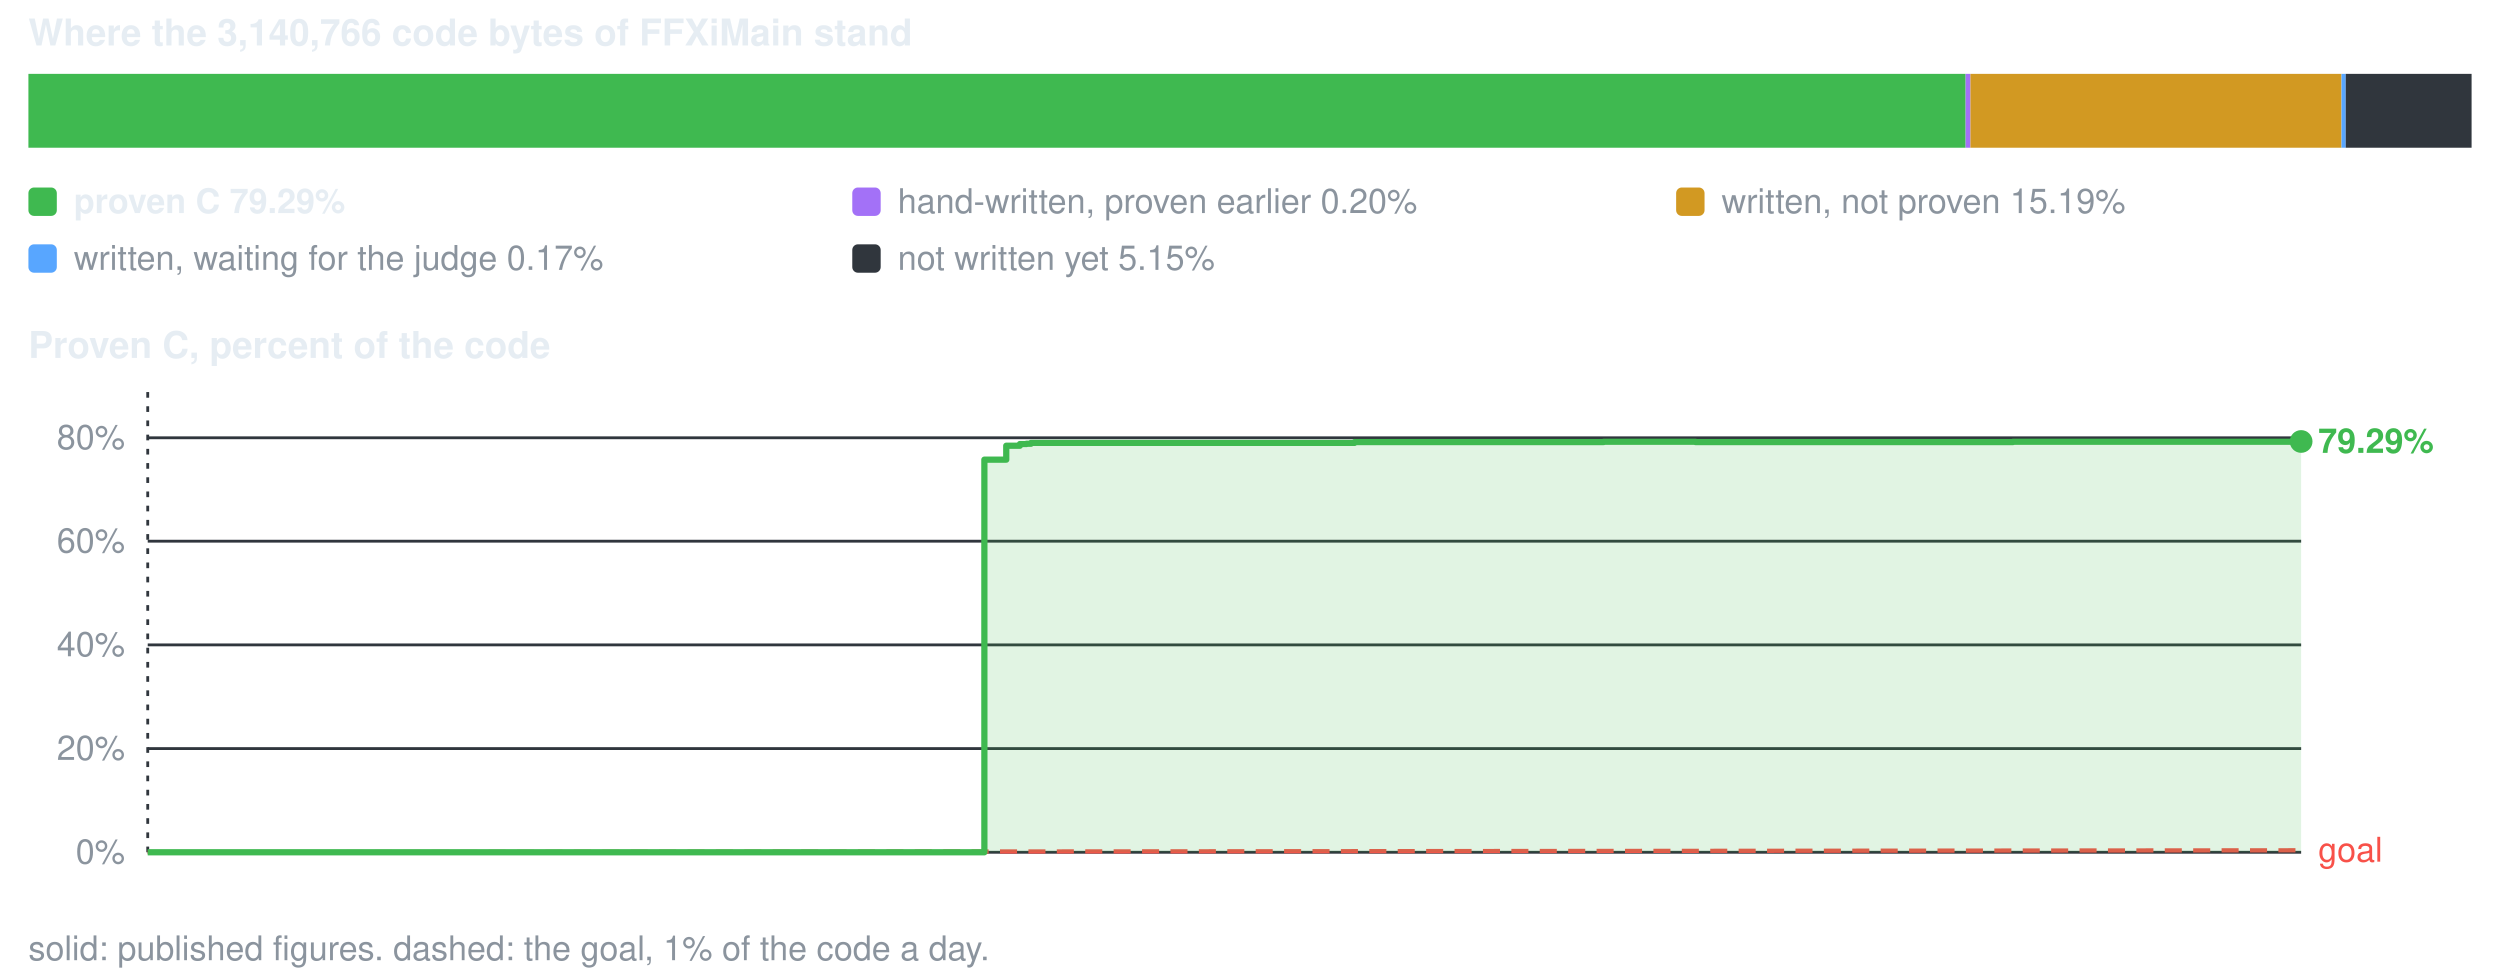
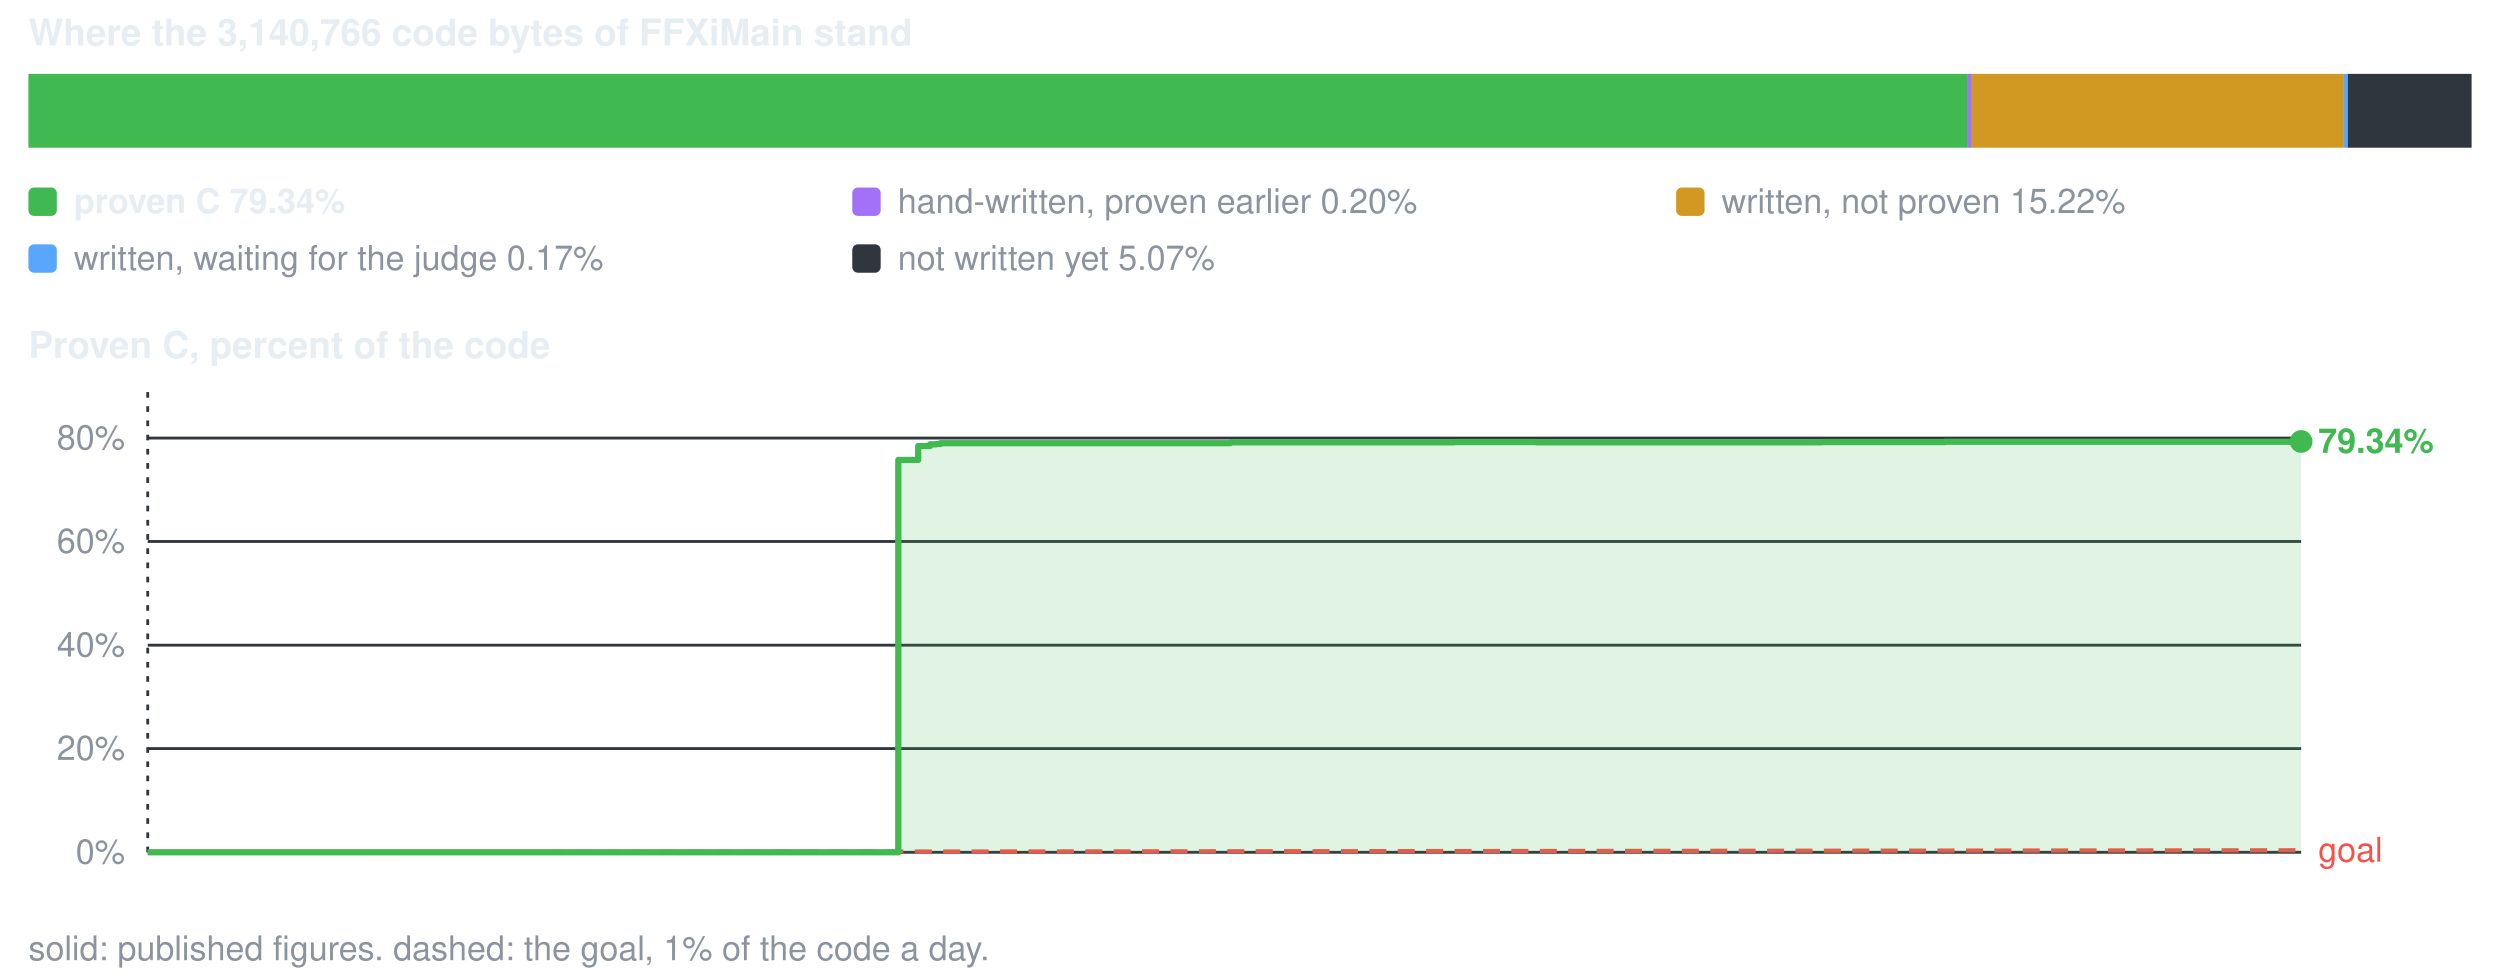
<svg xmlns="http://www.w3.org/2000/svg" viewBox="0 0 880 344" width="880" height="344" role="img" aria-label="conversion progress">
  <style>text{font-family:-apple-system,BlinkMacSystemFont,'Segoe UI',Helvetica,Arial,sans-serif;font-size:12px;fill:#8b949e}.s{fill:#e6edf3;font-weight:600}.b{font-size:13px}</style>
  <text x="10" y="16" class="s b">Where the 3,140,766 code bytes of FFXiMain stand</text>
-   <rect x="10.0" y="26" width="681.9" height="26" fill="#3fb950" />
-   <rect x="691.9" y="26" width="1.7" height="26" fill="#a371f7" />
-   <rect x="693.6" y="26" width="130.6" height="26" fill="#d29922" />
-   <rect x="824.2" y="26" width="1.5" height="26" fill="#58a6ff" />
-   <rect x="825.7" y="26" width="44.3" height="26" fill="#30363d" />
+   <rect x="10.0" y="26" width="682.4" height="26" fill="#3fb950" />
+   <rect x="692.4" y="26" width="1.7" height="26" fill="#a371f7" />
+   <rect x="694.1" y="26" width="130.9" height="26" fill="#d29922" />
+   <rect x="824.9" y="26" width="1.5" height="26" fill="#58a6ff" />
+   <rect x="826.4" y="26" width="43.6" height="26" fill="#30363d" />
  <rect x="10" y="66" width="10" height="10" rx="2" fill="#3fb950" />
-   <text x="26" y="75" class="s">proven C 79.29%</text>
+   <text x="26" y="75" class="s">proven C 79.34%</text>
  <rect x="300" y="66" width="10" height="10" rx="2" fill="#a371f7" />
  <text x="316" y="75">hand-written, proven earlier 0.20%</text>
  <rect x="590" y="66" width="10" height="10" rx="2" fill="#d29922" />
-   <text x="606" y="75">written, not proven 15.19%</text>
+   <text x="606" y="75">written, not proven 15.22%</text>
  <rect x="10" y="86" width="10" height="10" rx="2" fill="#58a6ff" />
  <text x="26" y="95">written, waiting for the judge 0.17%</text>
  <rect x="300" y="86" width="10" height="10" rx="2" fill="#30363d" />
-   <text x="316" y="95">not written yet 5.15%</text>
+   <text x="316" y="95">not written yet 5.07%</text>
  <text x="10" y="126" class="s b">Proven C, percent of the code</text>
  <line x1="52" y1="300.0" x2="810" y2="300.0" stroke="#30363d" stroke-width="1" />
  <text x="44" y="304.0" text-anchor="end">0%</text>
  <line x1="52" y1="263.5" x2="810" y2="263.5" stroke="#30363d" stroke-width="1" />
  <text x="44" y="267.5" text-anchor="end">20%</text>
-   <line x1="52" y1="227.0" x2="810" y2="227.0" stroke="#30363d" stroke-width="1" />
-   <text x="44" y="231.0" text-anchor="end">40%</text>
-   <line x1="52" y1="190.5" x2="810" y2="190.5" stroke="#30363d" stroke-width="1" />
-   <text x="44" y="194.5" text-anchor="end">60%</text>
-   <line x1="52" y1="154.1" x2="810" y2="154.1" stroke="#30363d" stroke-width="1" />
-   <text x="44" y="158.1" text-anchor="end">80%</text>
+   <line x1="52" y1="227.1" x2="810" y2="227.1" stroke="#30363d" stroke-width="1" />
+   <text x="44" y="231.1" text-anchor="end">40%</text>
+   <line x1="52" y1="190.6" x2="810" y2="190.6" stroke="#30363d" stroke-width="1" />
+   <text x="44" y="194.6" text-anchor="end">60%</text>
+   <line x1="52" y1="154.2" x2="810" y2="154.2" stroke="#30363d" stroke-width="1" />
+   <text x="44" y="158.2" text-anchor="end">80%</text>
  <line x1="52.0" y1="138" x2="52.0" y2="300" stroke="#30363d" stroke-width="1" stroke-dasharray="2 3" />
  <line x1="52.0" y1="300.0" x2="810.0" y2="299.3" stroke="#f85149" stroke-width="1.5" stroke-dasharray="6 4" />
  <text x="816.0" y="303.3" style="fill:#f85149">goal</text>
-   <path d="M52.0 300.0 H346.5 V161.8 H354.2 V156.9 H359.0 V156.3 H361.3 V156.2 H362.9 V155.9 H363.3 V155.9 H476.8 V155.6 H517.8 V155.6 H564.5 V155.5 H564.9 V155.5 H596.8 V155.6 H662.5 V155.6 H708.6 V155.5 H757.0 V155.5 H810.0 V155.4 V300.0 H52.0 Z" fill="#3fb950" fill-opacity="0.16" />
-   <path d="M52.0 300.0 H346.5 V161.8 H354.2 V156.9 H359.0 V156.3 H361.3 V156.2 H362.9 V155.9 H363.3 V155.9 H476.8 V155.6 H517.8 V155.6 H564.5 V155.5 H564.9 V155.5 H596.8 V155.6 H662.5 V155.6 H708.6 V155.5 H757.0 V155.5 H810.0 V155.4" fill="none" stroke="#3fb950" stroke-width="2.2" stroke-linejoin="round" />
+   <path d="M52.0 300.0 H316.2 V161.9 H323.2 V157.0 H327.4 V156.4 H329.5 V156.3 H331.0 V156.0 H331.3 V156.0 H433.1 V155.7 H470.0 V155.7 H511.9 V155.6 H512.2 V155.6 H540.8 V155.7 H599.8 V155.7 H641.1 V155.6 H684.6 V155.5 H732.3 V155.5 H810.0 V155.4 V300.0 H52.0 Z" fill="#3fb950" fill-opacity="0.16" />
+   <path d="M52.0 300.0 H316.2 V161.9 H323.2 V157.0 H327.4 V156.4 H329.5 V156.3 H331.0 V156.0 H331.3 V156.0 H433.1 V155.7 H470.0 V155.7 H511.9 V155.6 H512.2 V155.6 H540.8 V155.7 H599.8 V155.7 H641.1 V155.6 H684.6 V155.5 H732.3 V155.5 H810.0 V155.4" fill="none" stroke="#3fb950" stroke-width="2.2" stroke-linejoin="round" />
  <circle cx="810.0" cy="155.4" r="4" fill="#3fb950" />
-   <text x="816.0" y="159.4" class="s" style="fill:#3fb950">79.29%</text>
+   <text x="816.0" y="159.4" class="s" style="fill:#3fb950">79.34%</text>
  <text x="10" y="338">solid: published figures. dashed: the goal, 1% of the code a day.</text>
</svg>
